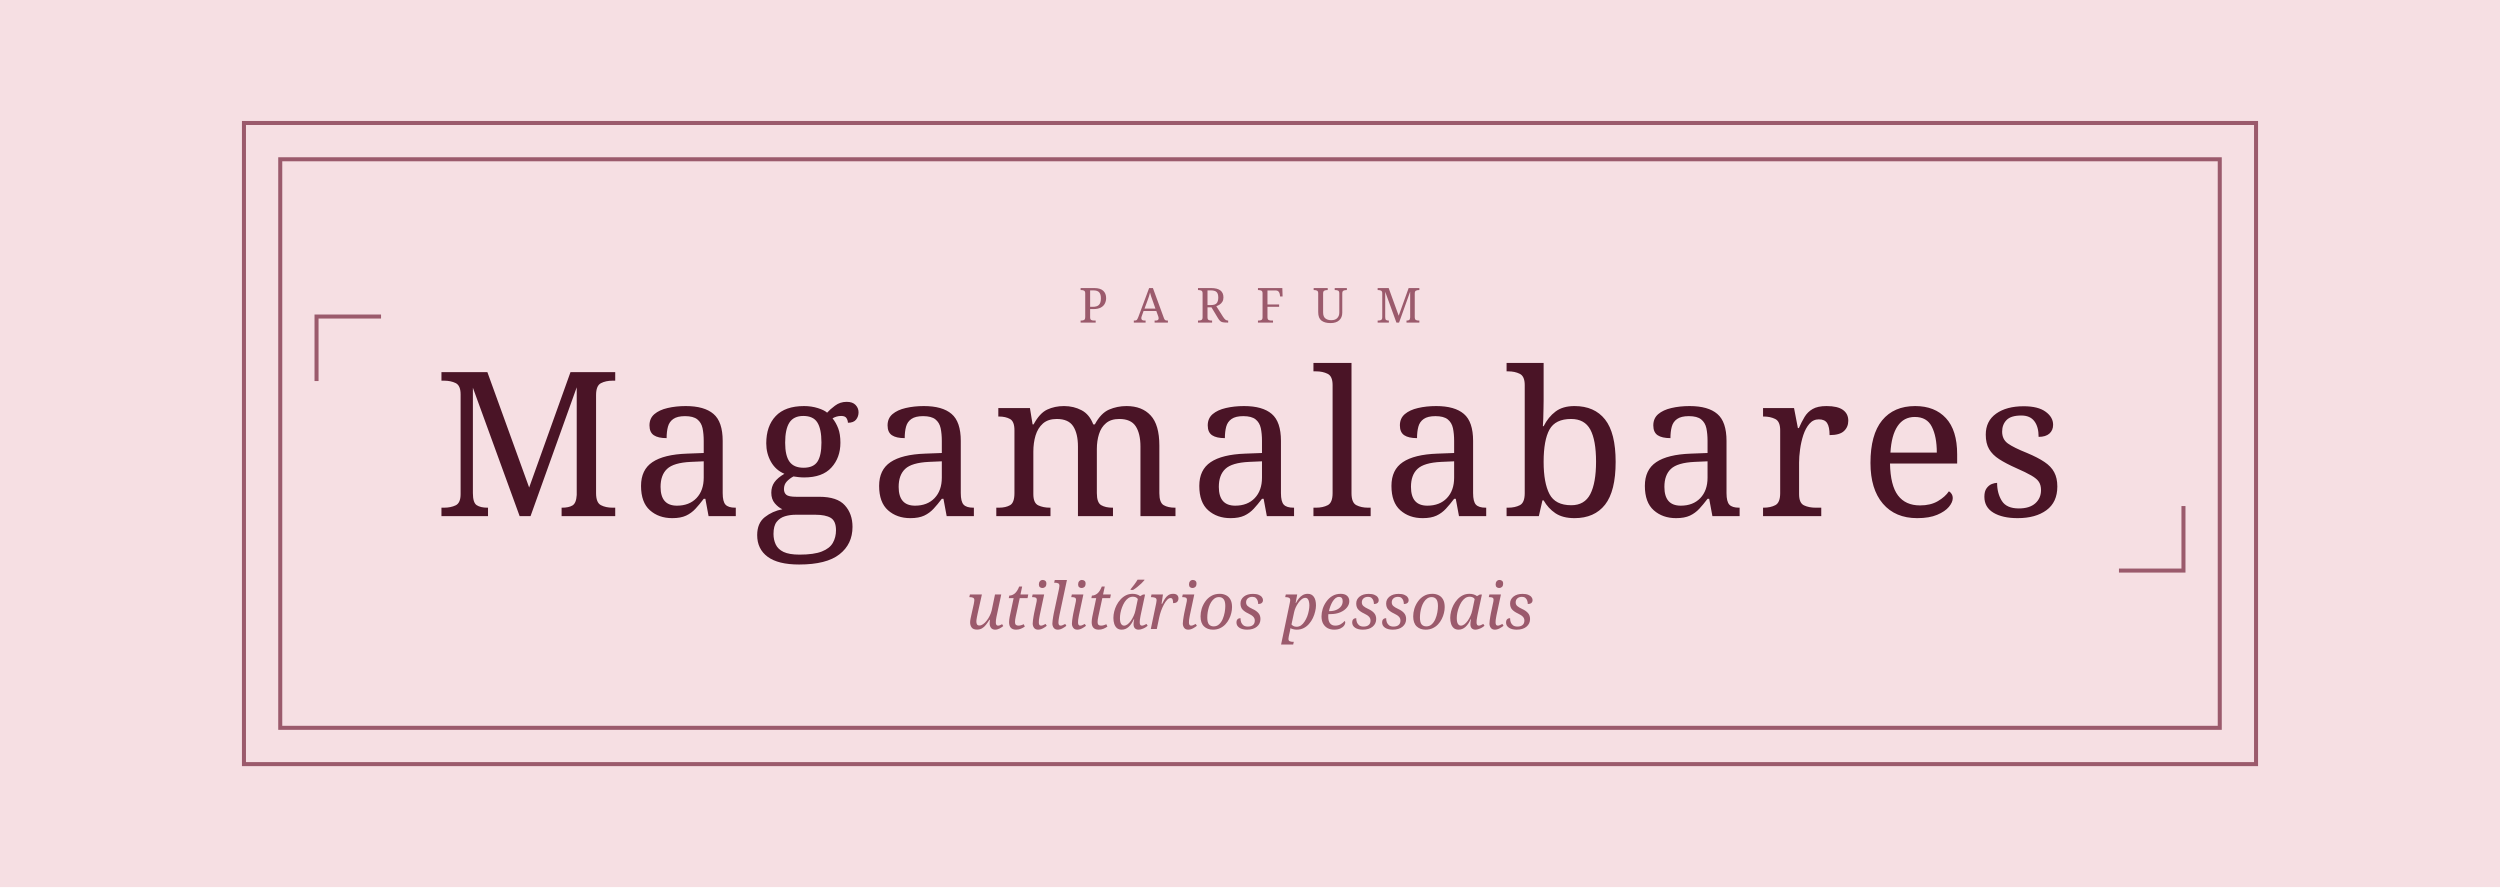
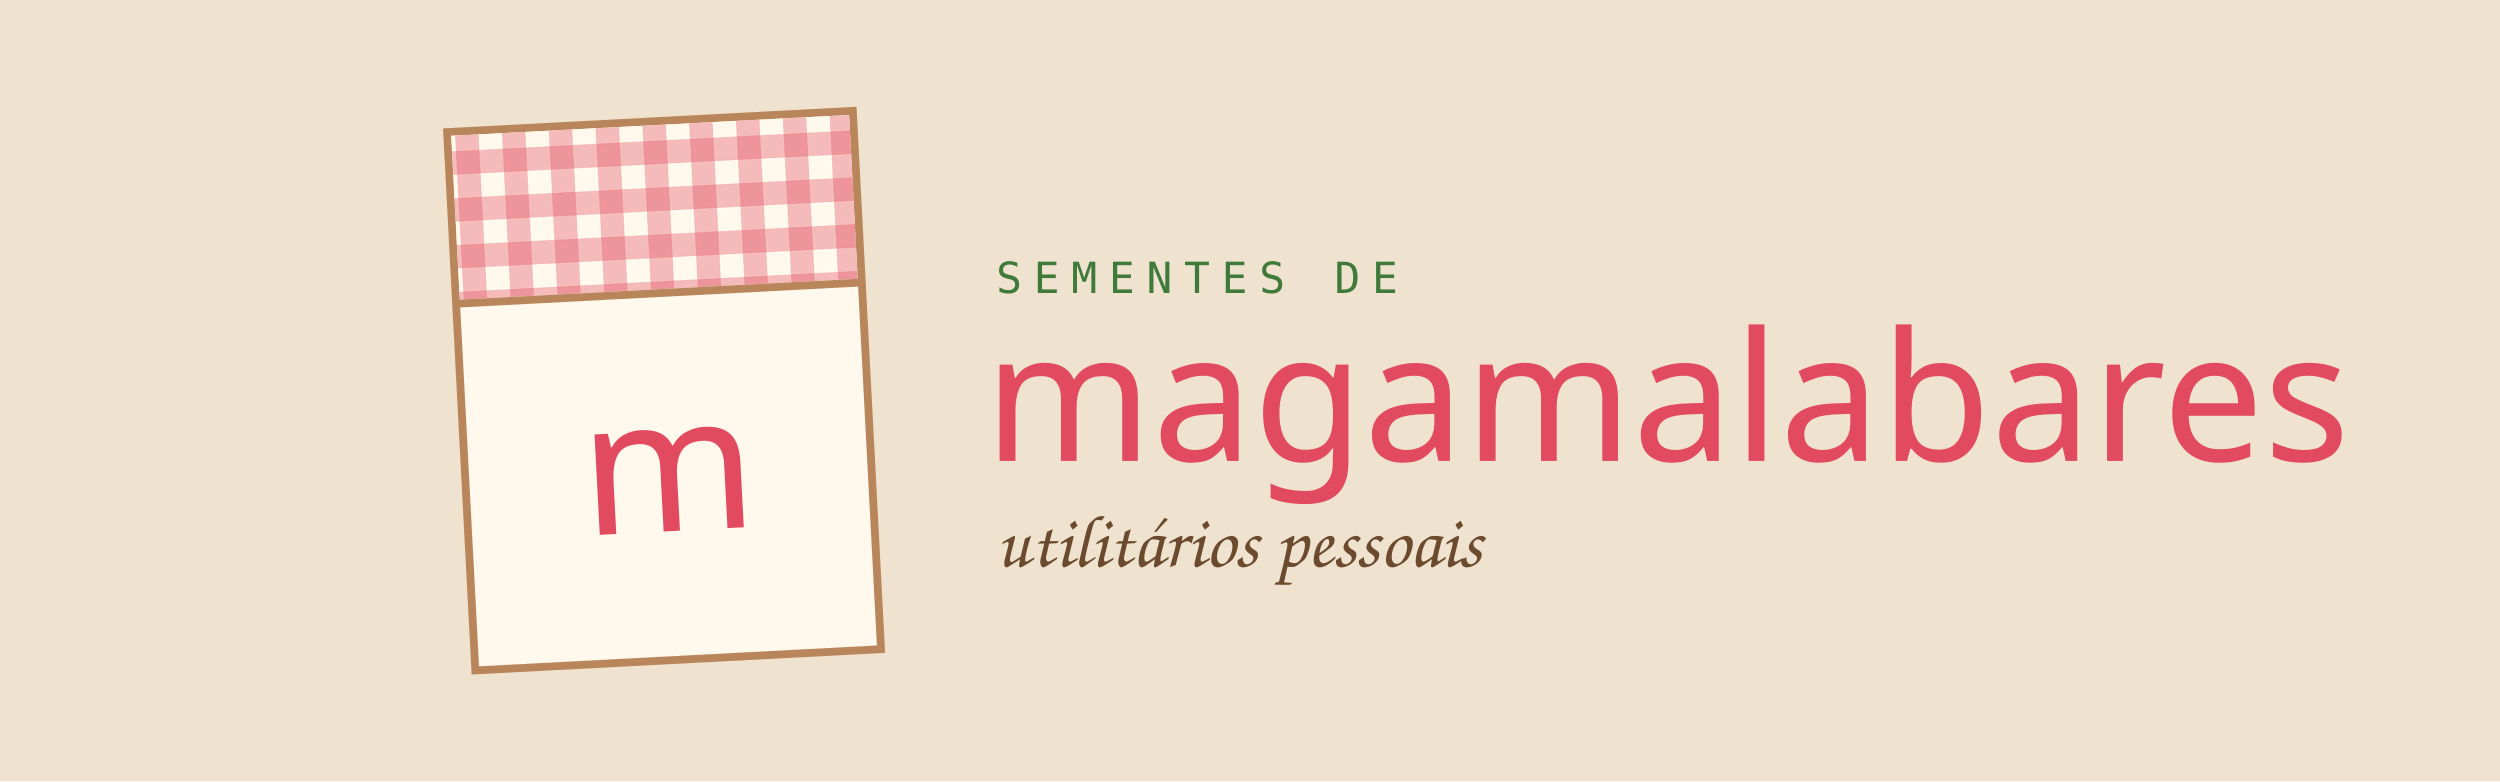
- <svg xmlns="http://www.w3.org/2000/svg" viewBox="0 0 620 220" width="620" height="220" role="img" aria-label="Magamalabares · utilitários pessoais">
-   <rect width="620" height="220" fill="#f6dfe3" />
-   <rect x="60.5" y="30.5" width="499" height="159" fill="none" stroke="#9b5a6c" />
-   <rect x="69.5" y="39.5" width="481" height="141" fill="none" stroke="#9b5a6c" />
-   <path d="M78.5 94.5V78.5H94.5" fill="none" stroke="#9b5a6c" />
-   <path d="M541.5 125.5V141.5H525.5" fill="none" stroke="#9b5a6c" />
-   <text x="310" y="80" text-anchor="middle" font-family="Italiana, Didot, 'Bodoni 72', Georgia, serif" font-size="12" letter-spacing="7" fill="#9b5a6c">PARFUM</text>
-   <text x="310" y="128" text-anchor="middle" font-family="Italiana, Didot, 'Bodoni 72', Georgia, serif" font-size="50" letter-spacing="2" fill="#4a1426">Magamalabares</text>
-   <text x="310" y="156" text-anchor="middle" font-family="'Cormorant Garamond', Garamond, Georgia, serif" font-style="italic" font-size="16" fill="#9b5a6c">utilitários pessoais</text>
+ <svg xmlns="http://www.w3.org/2000/svg" viewBox="0 0 1280 400" width="1280" height="400" role="img" aria-label="Sementes de magamalabares · utilitários pessoais">
+   <defs>
+     <pattern id="xadrez" width="24" height="24" patternUnits="userSpaceOnUse">
+       <rect width="24" height="24" fill="#fff8ec" />
+       <rect width="12" height="24" fill="#e24a60" fill-opacity=".35" />
+       <rect width="24" height="12" fill="#e24a60" fill-opacity=".35" />
+     </pattern>
+   </defs>
+   <rect width="1280" height="400" fill="#efe3cf" />
+   <g transform="rotate(-3 340 200)">
+     <rect x="236" y="62" width="208" height="276" fill="#fff8ec" stroke="#b8865a" stroke-width="4" />
+     <rect x="238" y="64" width="204" height="84" fill="url(#xadrez)" />
+     <line x1="236" y1="150" x2="444" y2="150" stroke="#b8865a" stroke-width="4" />
+     <text x="340" y="272" text-anchor="middle" font-family="'Cherry Bomb One', 'Arial Rounded MT Bold', 'Arial Black', sans-serif" font-size="96" fill="#e24a60">m</text>
+   </g>
+   <text x="510" y="150" font-family="'DM Mono', Consolas, monospace" font-size="22" letter-spacing="6" fill="#3f7a3b">SEMENTES DE</text>
+   <text x="504" y="236" font-family="'Cherry Bomb One', 'Arial Rounded MT Bold', 'Arial Black', sans-serif" font-size="92" fill="#e24a60">magamalabares</text>
+   <text x="510" y="290" font-family="'Patrick Hand', 'Segoe Print', 'Comic Sans MS', cursive" font-size="38" fill="#6b4a2e">utilitários pessoais</text>
</svg>
